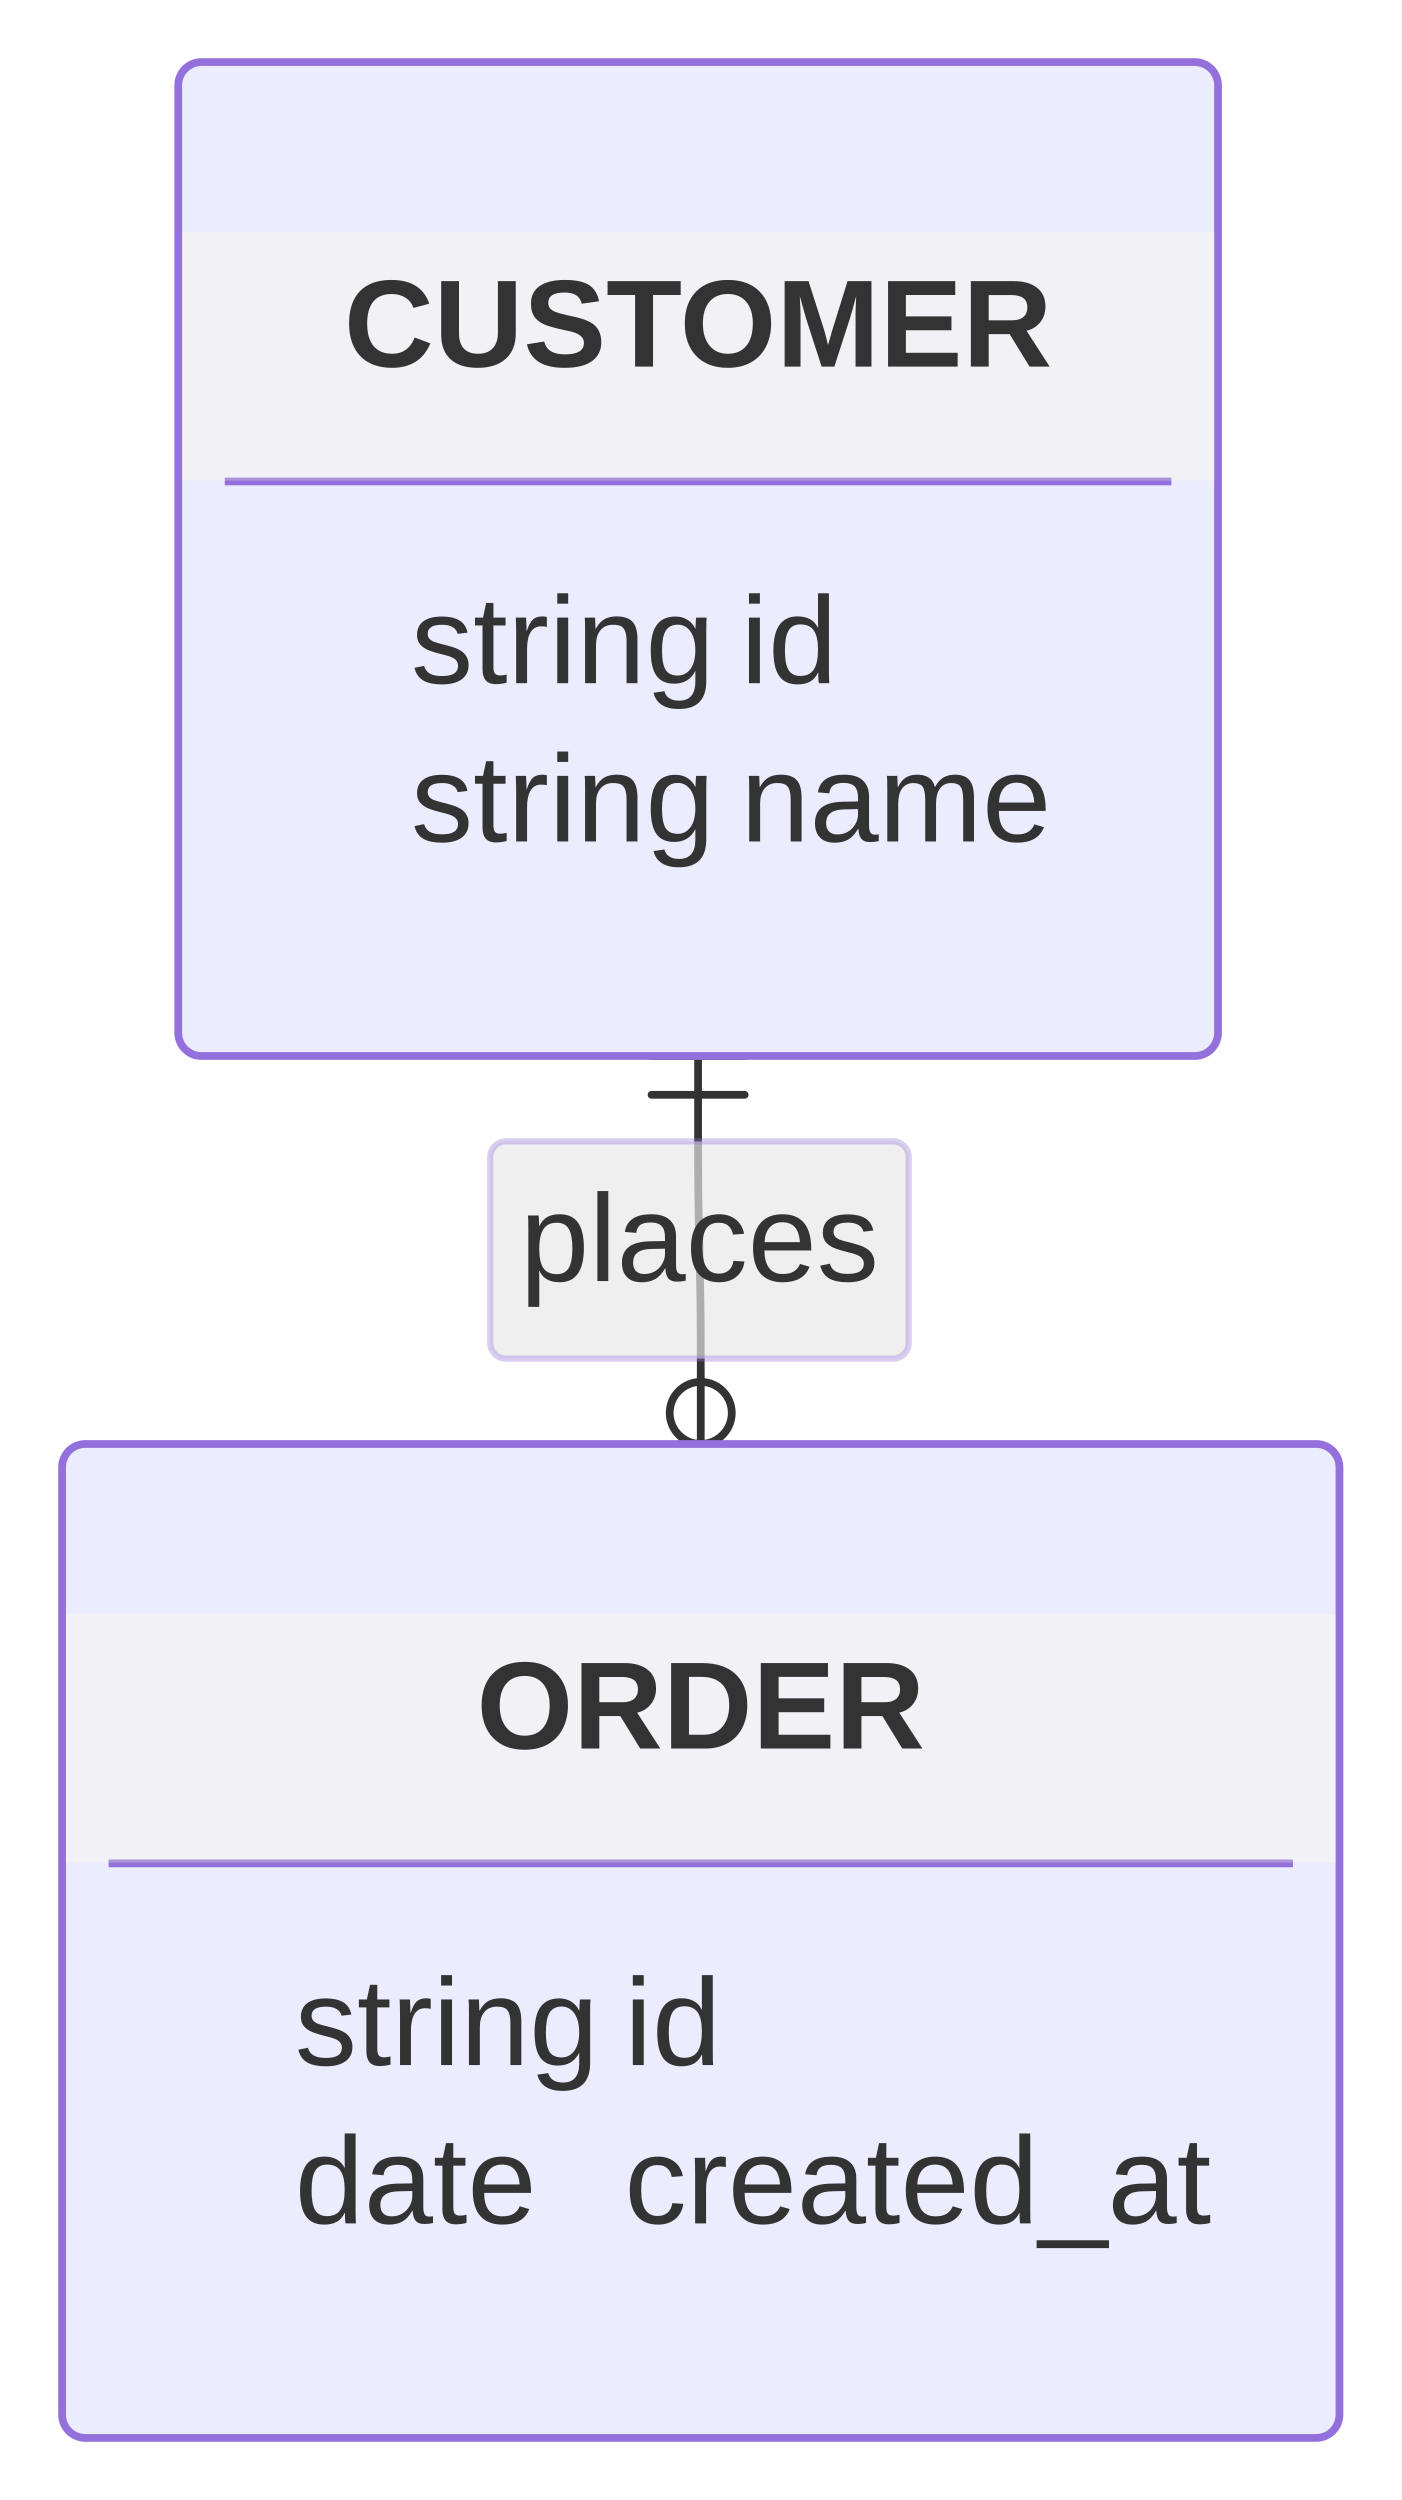
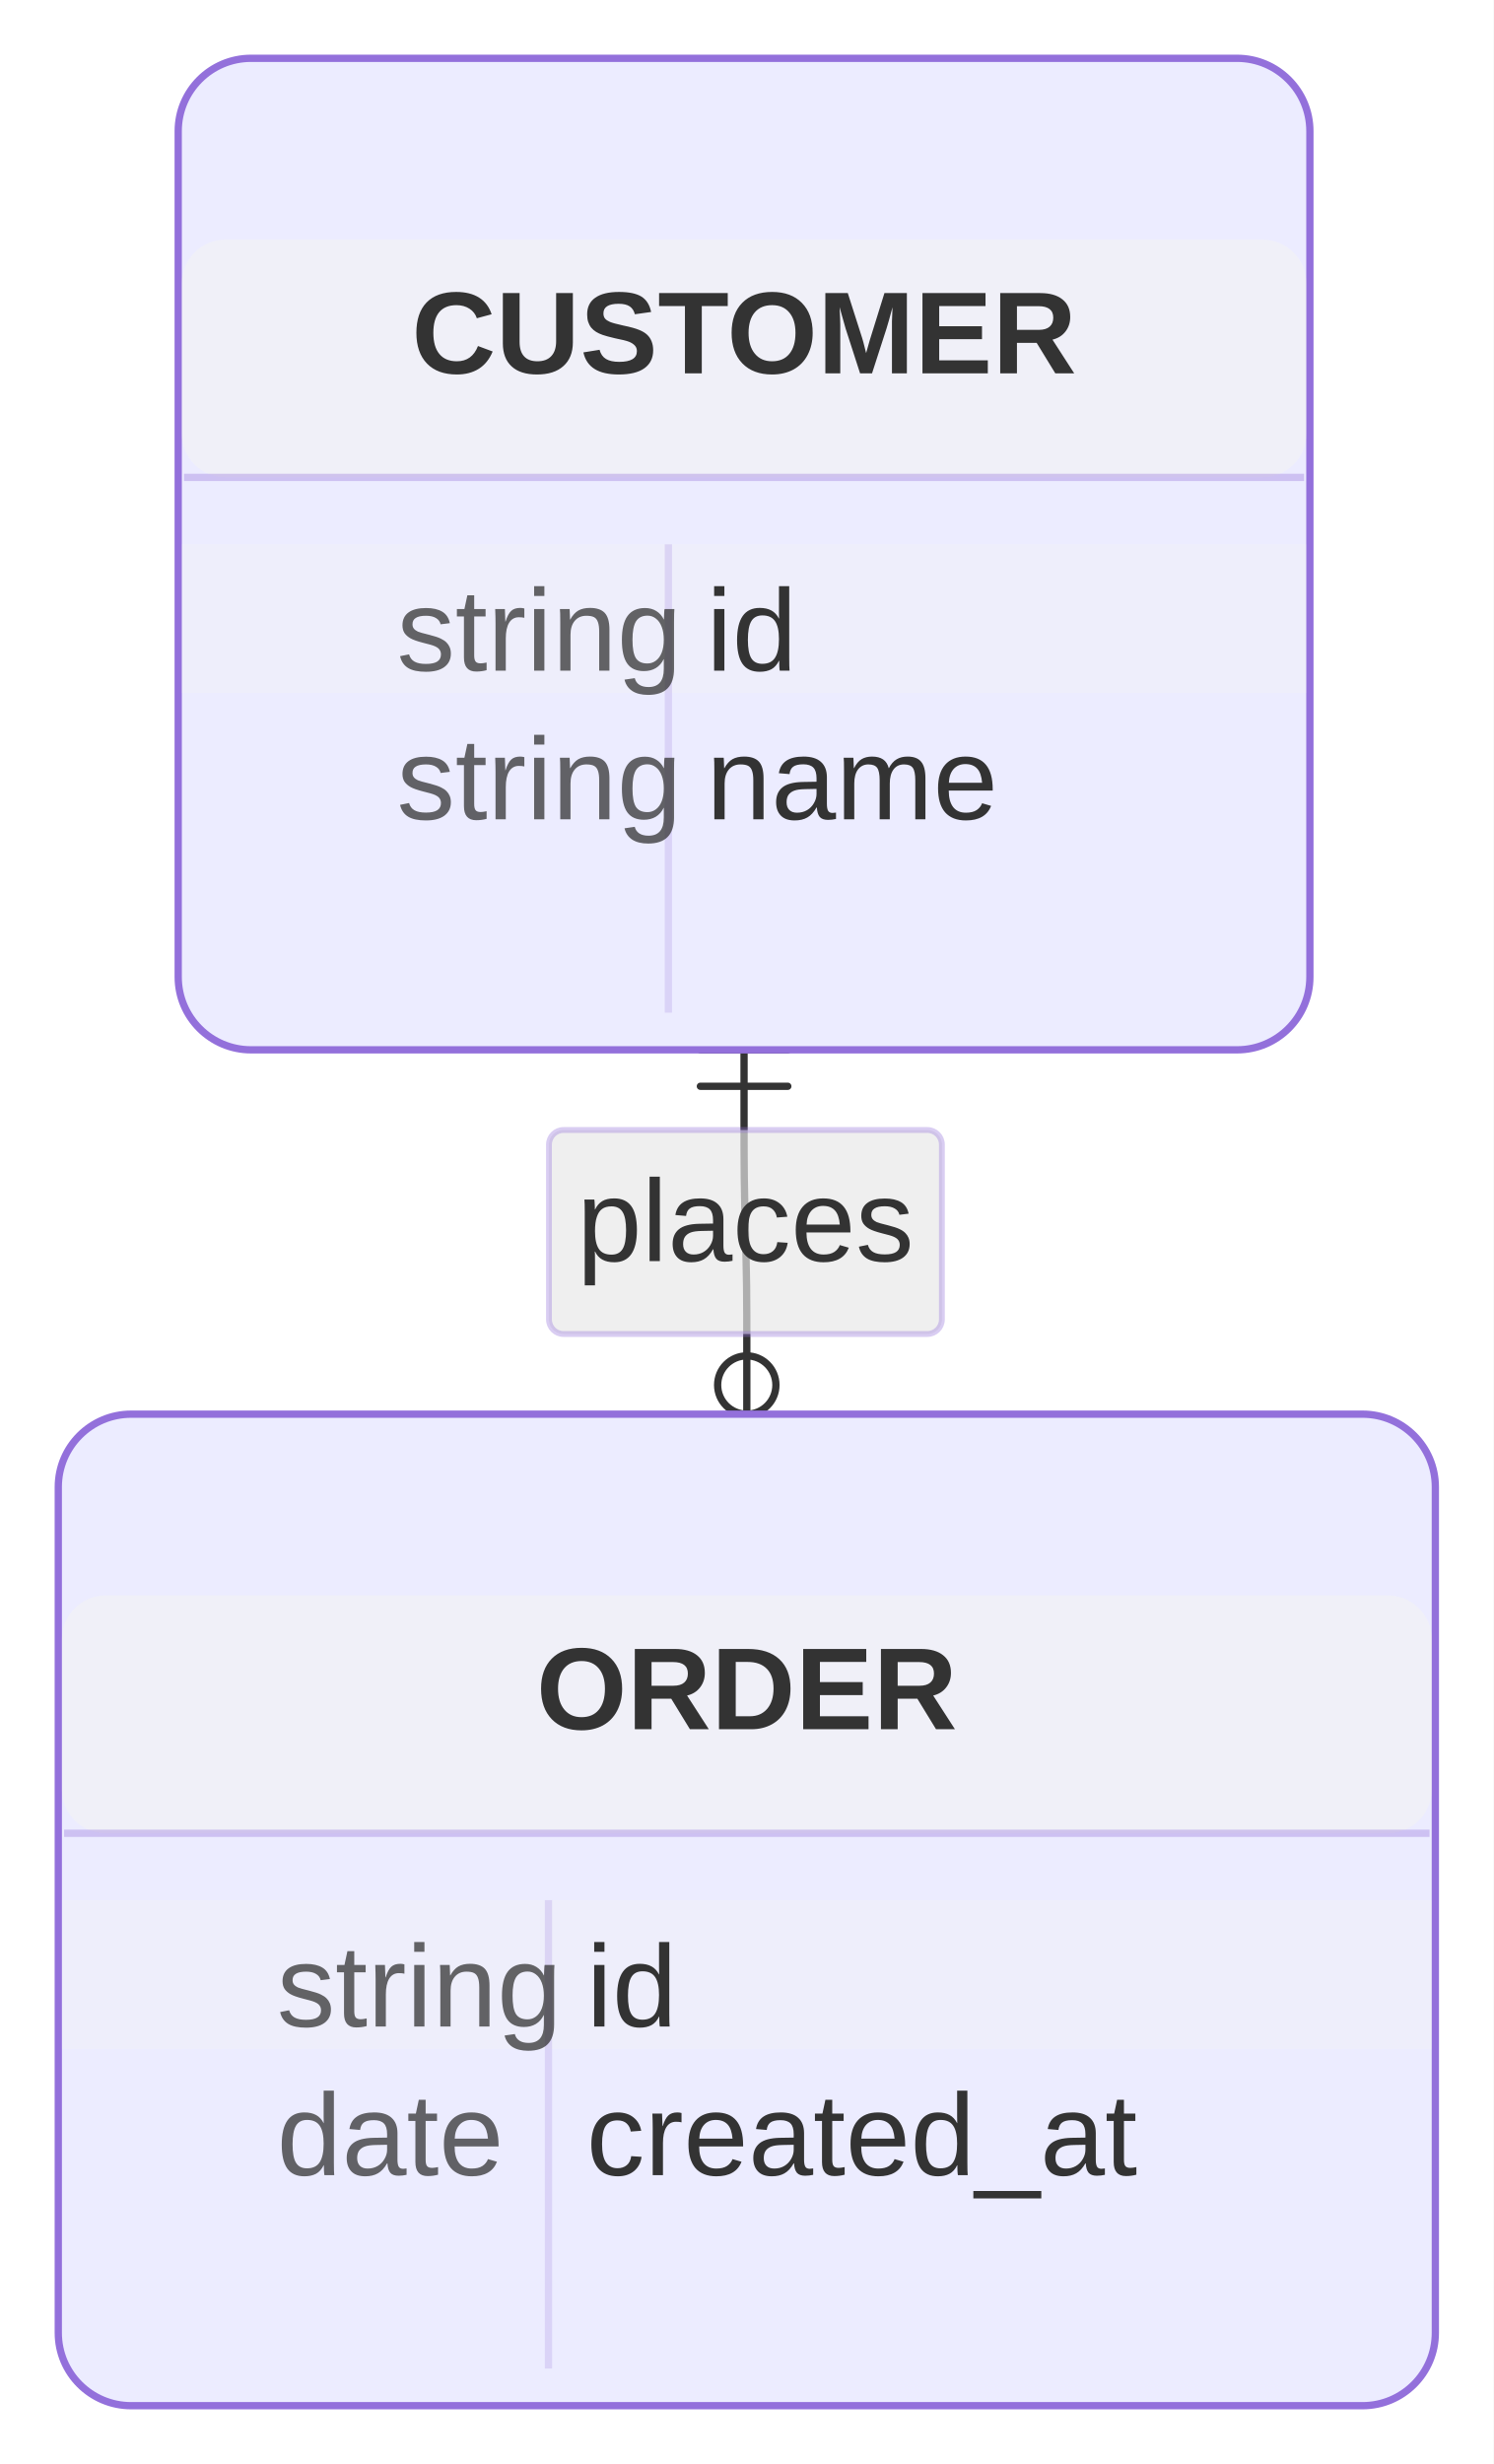
- <svg xmlns="http://www.w3.org/2000/svg" width="180.626" height="322.2" viewBox="0 0 180.626 322.2">
-   <rect x="0" y="0" width="180.626" height="322.2" fill="#FFFFFF" />
+ <svg xmlns="http://www.w3.org/2000/svg" width="205.009" height="338.16" viewBox="0 0 205.009 338.16">
+   <rect x="0" y="0" width="205.009" height="338.16" fill="#FFFFFF" />
  <defs>
    <marker id="arrow-0" viewBox="0 0 10 10" refX="5" refY="5" markerUnits="userSpaceOnUse" markerWidth="8" markerHeight="8" orient="auto">
      <path d="M 0 0 L 10 5 L 0 10 z" fill="#333333" stroke="#333333" stroke-width="1" stroke-dasharray="1,0" />
    </marker>
    <marker id="arrow-start-0" viewBox="0 0 10 10" refX="4.5" refY="5" markerUnits="userSpaceOnUse" markerWidth="8" markerHeight="8" orient="auto">
      <path d="M 0 5 L 10 10 L 10 0 z" fill="#333333" stroke="#333333" stroke-width="1" stroke-dasharray="1,0" />
    </marker>
  </defs>
-   <path d="M 89.969,136.100L 89.969,137.766C89.969,139.433,89.969,142.765,89.969,145.682C89.969,148.599,89.969,151.099,89.997,153.600C90.026,156.100,90.083,158.600,90.112,159.850C90.141,161.100,90.141,161.100,90.170,162.350C90.198,163.600,90.256,166.100,90.284,168.600C90.313,171.101,90.313,173.601,90.313,176.518C90.313,179.435,90.313,182.767,90.313,184.434L 90.313,186.100" fill="none" stroke="#333333" stroke-width="1" stroke-linecap="round" stroke-linejoin="round" />
-   <g transform="translate(89.97 136.10) rotate(90.00)">
+   <path d="M 102.125,144.080L 102.125,145.746C102.125,147.413,102.125,150.745,102.125,153.662C102.125,156.578,102.125,159.079,102.157,161.580C102.189,164.080,102.252,166.580,102.283,167.830C102.315,169.080,102.315,169.080,102.347,170.330C102.378,171.580,102.441,174.080,102.473,176.580C102.504,179.081,102.504,181.582,102.504,184.498C102.504,187.415,102.504,190.747,102.504,192.414L 102.504,194.080" fill="none" stroke="#333333" stroke-width="1" stroke-linecap="round" stroke-linejoin="round" />
+   <g transform="translate(102.13 144.08) rotate(90.00)">
    <path d="M 0 -6 L 0 6 M 5 -6 L 5 6" fill="none" stroke="#333333" stroke-width="1" stroke-linejoin="round" stroke-linecap="round" />
  </g>
-   <g transform="translate(90.31 186.10) rotate(90.00)">
+   <g transform="translate(102.50 194.08) rotate(90.00)">
    <g>
      <circle cx="-4" cy="0" r="4" fill="none" stroke="#333333" stroke-width="1" />
      <path d="M 4 0 L 12 -6 M 4 0 L 12 6" fill="none" stroke="#333333" stroke-width="1" stroke-linejoin="round" stroke-linecap="round" />
    </g>
  </g>
-   <rect x="63.18" y="147.10" width="53.93" height="28.00" rx="2" ry="2" fill="rgba(232,232,232, 0.8)" fill-opacity="0.85" stroke="#9370DB" stroke-opacity="0.35" stroke-width="0.8" />
-   <text x="90.14" y="165.10" text-anchor="middle" font-family="'trebuchet ms', verdana, arial, sans-serif" font-size="16" fill="#333333">
-     <tspan x="90.14" dy="0.00">places</tspan>
+   <rect x="75.35" y="155.08" width="53.93" height="28.00" rx="2" ry="2" fill="rgba(232,232,232, 0.8)" fill-opacity="0.85" stroke="#9370DB" stroke-opacity="0.35" stroke-width="0.8" />
+   <text x="102.31" y="173.08" text-anchor="middle" font-family="'trebuchet ms', verdana, arial, sans-serif" font-size="16" fill="#333333">
+     <tspan x="102.31" dy="0.00">places</tspan>
  </text>
-   <rect x="22.97" y="8.00" width="134.01" height="128.10" rx="3" ry="3" fill="#ECECFF" stroke="#9370DB" stroke-width="1" stroke-linejoin="round" stroke-linecap="round" />
-   <line x1="28.97" y1="62.05" x2="150.97" y2="62.05" stroke="#9370DB" stroke-width="1.0" />
-   <rect x="23.47" y="29.91" width="133.01" height="32.03" fill="#FFFFDE" fill-opacity="0.25" stroke="none" />
-   <text x="89.97" y="47.25" text-anchor="middle" font-family="'trebuchet ms', verdana, arial, sans-serif" font-size="16" fill="#333333">
-     <tspan x="89.97" dy="0.00" font-weight="600">CUSTOMER</tspan>
+   <rect x="24.46" y="8.00" width="155.33" height="136.08" rx="10" ry="10" fill="#ECECFF" stroke="#9370DB" stroke-width="1" stroke-linejoin="round" stroke-linecap="round" />
+   <rect x="24.96" y="32.88" width="154.33" height="32.64" rx="6" ry="6" fill="#FFFFDE" fill-opacity="0.22" stroke="none" />
+   <text x="102.13" y="51.24" text-anchor="middle" font-family="'trebuchet ms', verdana, arial, sans-serif" font-size="16" fill="#333333">
+     <tspan x="102.13" dy="0.00" font-weight="600">CUSTOMER</tspan>
  </text>
-   <text x="52.97" y="88.05" text-anchor="start" font-family="'trebuchet ms', verdana, arial, sans-serif" font-size="16" fill="#333333">string</text>
-   <text x="95.45" y="88.05" text-anchor="start" font-family="'trebuchet ms', verdana, arial, sans-serif" font-size="16" fill="#333333">id</text>
-   <text x="52.97" y="108.45" text-anchor="start" font-family="'trebuchet ms', verdana, arial, sans-serif" font-size="16" fill="#333333">string</text>
-   <text x="95.45" y="108.45" text-anchor="start" font-family="'trebuchet ms', verdana, arial, sans-serif" font-size="16" fill="#333333">name</text>
-   <rect x="8.00" y="186.10" width="164.63" height="128.10" rx="3" ry="3" fill="#ECECFF" stroke="#9370DB" stroke-width="1" stroke-linejoin="round" stroke-linecap="round" />
-   <line x1="14.00" y1="240.15" x2="166.63" y2="240.15" stroke="#9370DB" stroke-width="1.0" />
-   <rect x="8.50" y="208.01" width="163.63" height="32.03" fill="#FFFFDE" fill-opacity="0.25" stroke="none" />
-   <text x="90.31" y="225.35" text-anchor="middle" font-family="'trebuchet ms', verdana, arial, sans-serif" font-size="16" fill="#333333">
-     <tspan x="90.31" dy="0.00" font-weight="600">ORDER</tspan>
+   <line x1="25.26" y1="65.52" x2="178.99" y2="65.52" stroke="#9370DB" stroke-width="1" stroke-opacity="0.35" />
+   <rect x="24.96" y="74.70" width="154.33" height="20.40" fill="#FFFFDE" fill-opacity="0.12" stroke="none" />
+   <line x1="91.74" y1="74.70" x2="91.74" y2="138.98" stroke="#9370DB" stroke-width="1" stroke-opacity="0.2" />
+   <text x="54.46" y="92.04" text-anchor="start" font-family="'trebuchet ms', verdana, arial, sans-serif" font-size="16" fill="#333333" fill-opacity="0.75">string</text>
+   <text x="96.94" y="92.04" text-anchor="start" font-family="'trebuchet ms', verdana, arial, sans-serif" font-size="16" fill="#333333">id</text>
+   <text x="54.46" y="112.44" text-anchor="start" font-family="'trebuchet ms', verdana, arial, sans-serif" font-size="16" fill="#333333" fill-opacity="0.75">string</text>
+   <text x="96.94" y="112.44" text-anchor="start" font-family="'trebuchet ms', verdana, arial, sans-serif" font-size="16" fill="#333333">name</text>
+   <rect x="8.00" y="194.08" width="189.01" height="136.08" rx="10" ry="10" fill="#ECECFF" stroke="#9370DB" stroke-width="1" stroke-linejoin="round" stroke-linecap="round" />
+   <rect x="8.50" y="218.96" width="188.01" height="32.64" rx="6" ry="6" fill="#FFFFDE" fill-opacity="0.22" stroke="none" />
+   <text x="102.50" y="237.32" text-anchor="middle" font-family="'trebuchet ms', verdana, arial, sans-serif" font-size="16" fill="#333333">
+     <tspan x="102.50" dy="0.00" font-weight="600">ORDER</tspan>
  </text>
-   <text x="38.00" y="266.15" text-anchor="start" font-family="'trebuchet ms', verdana, arial, sans-serif" font-size="16" fill="#333333">string</text>
-   <text x="80.48" y="266.15" text-anchor="start" font-family="'trebuchet ms', verdana, arial, sans-serif" font-size="16" fill="#333333">id</text>
-   <text x="38.00" y="286.55" text-anchor="start" font-family="'trebuchet ms', verdana, arial, sans-serif" font-size="16" fill="#333333">date</text>
-   <text x="80.48" y="286.55" text-anchor="start" font-family="'trebuchet ms', verdana, arial, sans-serif" font-size="16" fill="#333333">created_at</text>
+   <line x1="8.80" y1="251.60" x2="196.21" y2="251.60" stroke="#9370DB" stroke-width="1" stroke-opacity="0.35" />
+   <rect x="8.50" y="260.78" width="188.01" height="20.40" fill="#FFFFDE" fill-opacity="0.12" stroke="none" />
+   <line x1="75.28" y1="260.78" x2="75.28" y2="325.06" stroke="#9370DB" stroke-width="1" stroke-opacity="0.2" />
+   <text x="38.00" y="278.12" text-anchor="start" font-family="'trebuchet ms', verdana, arial, sans-serif" font-size="16" fill="#333333" fill-opacity="0.75">string</text>
+   <text x="80.48" y="278.12" text-anchor="start" font-family="'trebuchet ms', verdana, arial, sans-serif" font-size="16" fill="#333333">id</text>
+   <text x="38.00" y="298.52" text-anchor="start" font-family="'trebuchet ms', verdana, arial, sans-serif" font-size="16" fill="#333333" fill-opacity="0.75">date</text>
+   <text x="80.48" y="298.52" text-anchor="start" font-family="'trebuchet ms', verdana, arial, sans-serif" font-size="16" fill="#333333">created_at</text>
</svg>
